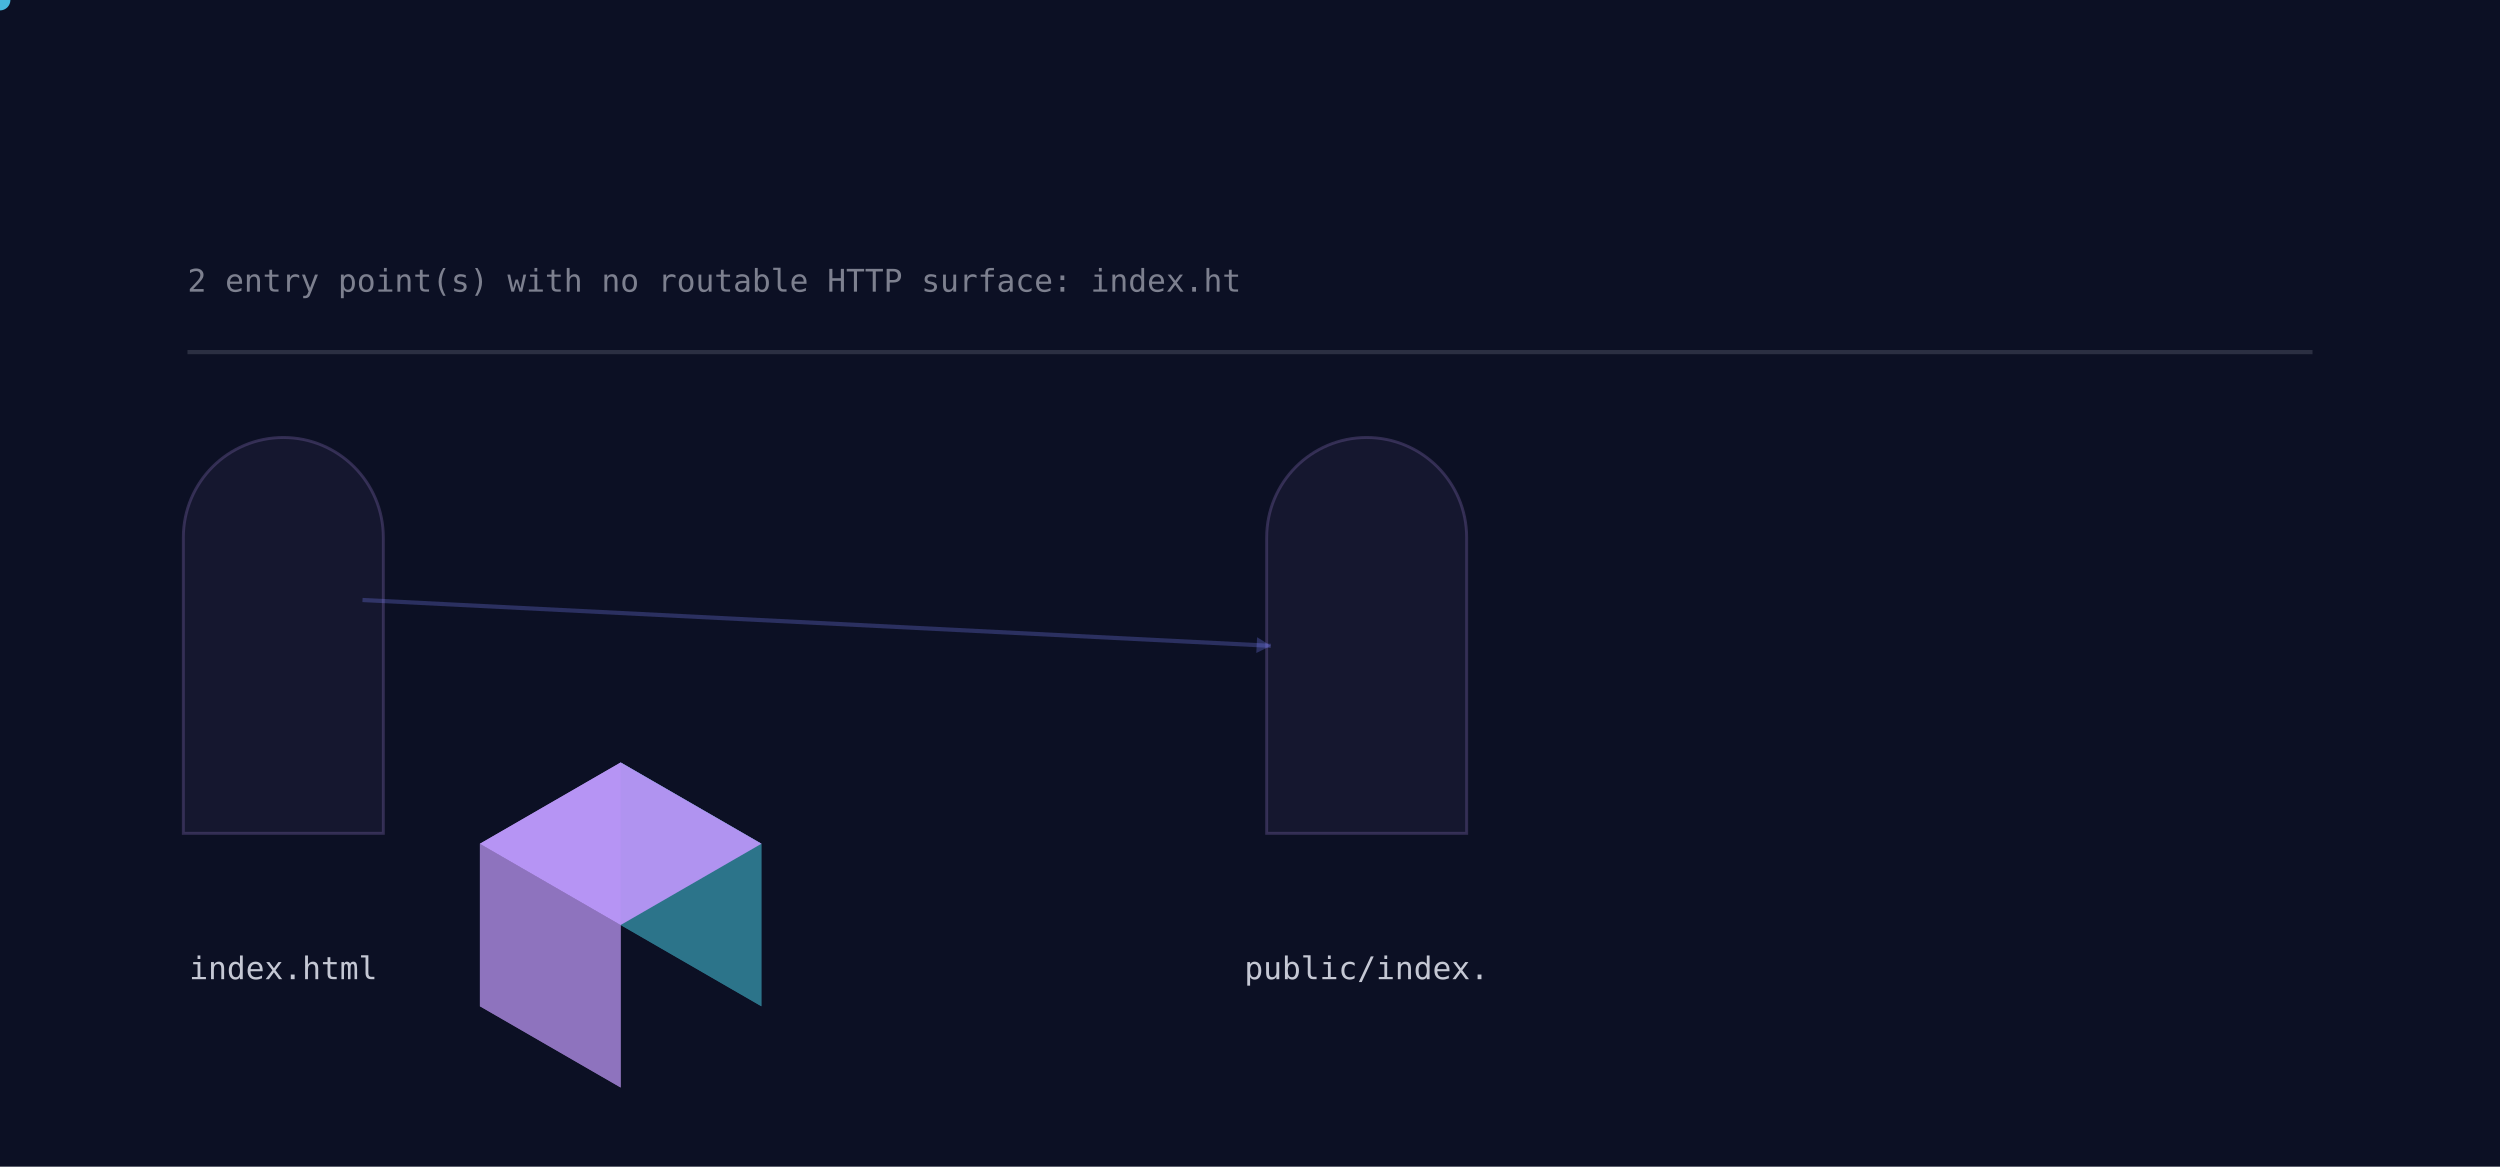
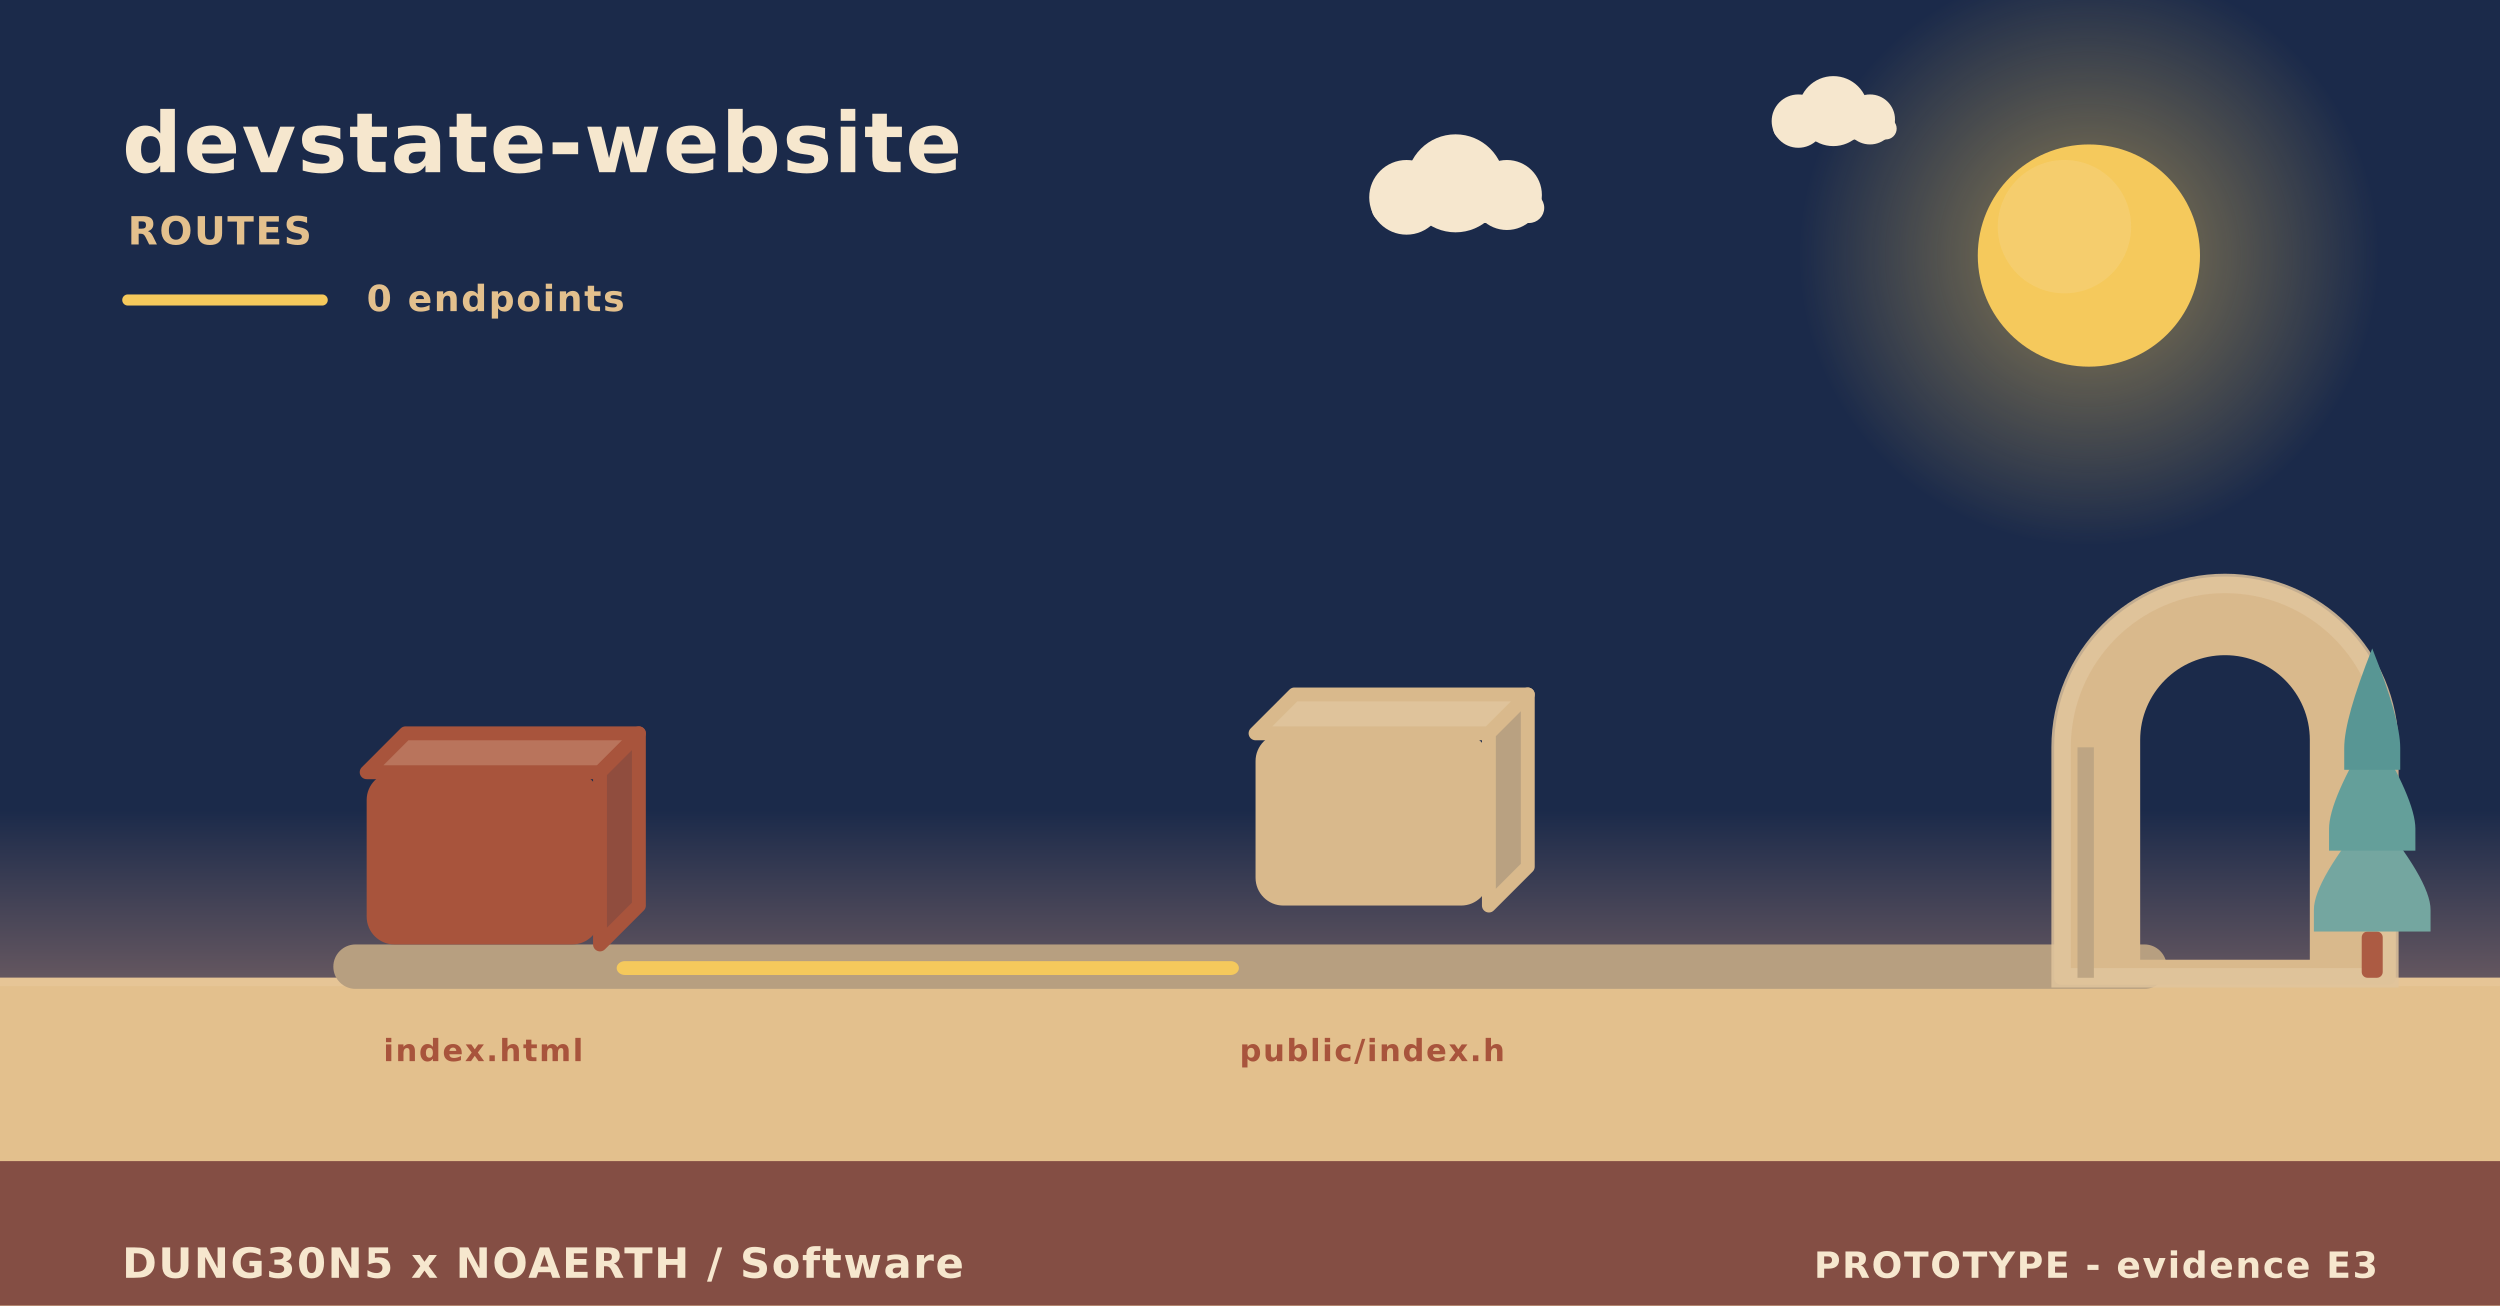
- <svg xmlns="http://www.w3.org/2000/svg" viewBox="0 0 1200 560" width="1200" height="560" role="img" aria-label="devstate-website data flow">
-   <rect width="1200" height="560" fill="#0c1024" />
-   <defs>
-     <linearGradient id="gf" x1="0" y1="0" x2="1" y2="1">
-       <stop offset="0%" stop-color="#7c83ff" />
-       <stop offset="100%" stop-color="#b794f4" />
-     </linearGradient>
-   </defs>
-   <path d="M88.00,400.00 L88.00,258.00 A48.00,48.00 0 0 1 184.00,258.00 L184.00,400.00 Z" fill="rgba(183,148,244,0.100)" opacity="0.55" stroke="rgba(183,148,244,0.400)" stroke-width="1.4" />
-   <polygon points="-133.37,173.00 -65.82,212.00 -65.82,134.00 -133.37,95.00" fill="#2c758b" opacity="0.95" />
-   <polygon points="-200.92,212.00 -133.37,251.00 -133.37,173.00 -200.92,134.00" fill="#8f73be" opacity="0.95" />
-   <polygon points="-133.37,95.00 -65.82,134.00 -133.37,173.00 -200.92,134.00" fill="#7c83ff" opacity="0.95" />
+ <svg xmlns="http://www.w3.org/2000/svg" width="900" height="470" viewBox="0 0 900 470" role="img" aria-label="devstate-website - how data moves">
+   <linearGradient id="skyd" x1="0" y1="0" x2="0" y2="1">
+     <stop offset="0" stop-color="#1b2a4a" />
+     <stop offset="0.62" stop-color="#1b2a4a" />
+     <stop offset="1" stop-color="#f3ad8a" />
+   </linearGradient>
+   <rect width="900" height="470" fill="url(#skyd)" />
+   <radialGradient id="sund">
+     <stop offset="0.35" stop-color="#f5c95c" stop-opacity="0.34" />
+     <stop offset="1" stop-color="#f5c95c" stop-opacity="0" />
+   </radialGradient>
+   <circle cx="752" cy="92" r="104" fill="url(#sund)" />
+   <circle cx="752" cy="92" r="40" fill="#f5c95c" />
+   <circle cx="743.2" cy="81.6" r="24" fill="#f5d27e" opacity="0.5" />
  <g>
-     <polygon points="-133.37,173.00 -65.82,212.00 -65.82,134.00 -133.37,95.00" fill="#2c758b" opacity="0.95" />
-     <polygon points="-200.92,212.00 -133.37,251.00 -133.37,173.00 -200.92,134.00" fill="#8f73be" opacity="0.95" />
-     <polygon points="-133.37,95.00 -65.82,134.00 -133.37,173.00 -200.92,134.00" fill="#7c83ff" opacity="0.95" />
-     <animate attributeName="opacity" values="0.25;1.0;0.25" dur="3.75s" begin="0.0s" repeatCount="indefinite" />
+     <circle cx="524" cy="66" r="17.64" fill="#f6e7ce" />
+     <circle cx="506.36" cy="71.04" r="13.44" fill="#f6e7ce" />
+     <circle cx="542.48" cy="70.2" r="12.6" fill="#f6e7ce" />
+     <rect x="493.76" y="69.36" width="62.16" height="10.92" rx="5.46" fill="#f6e7ce" />
+     <animateTransform attributeName="transform" type="translate" values="0 0;24 0;0 0" dur="36s" begin="0s" repeatCount="indefinite" />
  </g>
-   <text x="136" y="470" font-family="ui-monospace,Menlo,monospace" font-size="15" fill="rgba(238,240,251,0.820)" text-anchor="middle">index.html</text>
-   <path d="M608.00,400.00 L608.00,258.00 A48.00,48.00 0 0 1 704.00,258.00 L704.00,400.00 Z" fill="rgba(183,148,244,0.100)" opacity="0.55" stroke="rgba(183,148,244,0.400)" stroke-width="1.4" />
-   <polygon points="297.91,444.00 365.46,483.00 365.46,405.00 297.91,366.00" fill="#2c758b" opacity="0.95" />
-   <polygon points="230.36,483.00 297.91,522.00 297.91,444.00 230.36,405.00" fill="#8f73be" opacity="0.95" />
-   <polygon points="297.91,366.00 365.46,405.00 297.91,444.00 230.36,405.00" fill="#b794f4" opacity="0.95" />
  <g>
-     <polygon points="297.91,444.00 365.46,483.00 365.46,405.00 297.91,366.00" fill="#2c758b" opacity="0.95" />
-     <polygon points="230.36,483.00 297.91,522.00 297.91,444.00 230.36,405.00" fill="#8f73be" opacity="0.95" />
-     <polygon points="297.91,366.00 365.46,405.00 297.91,444.00 230.36,405.00" fill="#b794f4" opacity="0.95" />
-     <animate attributeName="opacity" values="0.25;1.0;0.25" dur="3.75s" begin="0.4s" repeatCount="indefinite" />
+     <circle cx="660" cy="40" r="12.6" fill="#f6e7ce" />
+     <circle cx="647.4" cy="43.6" r="9.6" fill="#f6e7ce" />
+     <circle cx="673.2" cy="43" r="9" fill="#f6e7ce" />
+     <rect x="638.4" y="42.4" width="44.4" height="7.8" rx="3.9" fill="#f6e7ce" />
+     <animateTransform attributeName="transform" type="translate" values="0 0;-18 0;0 0" dur="46s" begin="3s" repeatCount="indefinite" />
  </g>
-   <text x="656" y="470" font-family="ui-monospace,Menlo,monospace" font-size="15" fill="rgba(238,240,251,0.820)" text-anchor="middle">public/index.</text>
-   <line x1="174.00" y1="288.00" x2="610.00" y2="310.00" stroke="rgba(124,131,255,0.500)" stroke-width="2.00" opacity="0.55" />
-   <polygon points="610.00,310.00 603.40,305.86 603.02,313.45" fill="rgba(124,131,255,0.500)" opacity="0.55" />
-   <g opacity="0.9">
-     <circle cx="0.00" cy="0.00" r="5.00" fill="#4cc9f0" opacity="1.00" />
-     <animateTransform attributeName="transform" type="translate" values="174.00,288.00 610.00,310.00" dur="3.0s" begin="0.0s" repeatCount="indefinite" />
-     <animateTransform attributeName="transform" type="translate" values="610.00,310.00 174.00,288.00" dur="3.0s" begin="1.5s" repeatCount="indefinite" />
+   <rect x="0" y="352" width="900" height="118" fill="#e3c08d" />
+   <rect x="0" y="352" width="900" height="3" fill="#e6c596" />
+   <text x="44" y="62" font-family="Verdana,DejaVu Sans,sans-serif" font-size="30" font-weight="700" letter-spacing="0.6" fill="#f6e7ce" text-anchor="start">devstate-website</text>
+   <text x="46" y="88" font-family="Verdana,DejaVu Sans,sans-serif" font-size="14" font-weight="700" letter-spacing="0.6" fill="#e3c08d" text-anchor="start">ROUTES</text>
+   <rect x="44" y="106" width="74" height="4" rx="2" fill="#f5c95c" />
+   <text x="132" y="112" font-family="Verdana,DejaVu Sans,sans-serif" font-size="13" font-weight="700" letter-spacing="0.6" fill="#e3c08d" text-anchor="start">0 endpoints</text>
+   <rect x="120" y="340" width="660" height="16" rx="8" fill="#b79f80" />
+   <g>
+     <path d="M132,278 L216,278 L230,264 L146,264 Z" fill="#b9745c" stroke="#a8543c" stroke-width="5" stroke-linejoin="round" />
+     <path d="M216,278 L230,264 L230,326 L216,340 Z" fill="#904d3e" stroke="#a8543c" stroke-width="5" stroke-linejoin="round" />
+     <rect x="132" y="278" width="84" height="62" rx="10" fill="#a8543c" />
+     <animateTransform attributeName="transform" type="translate" values="0 10;0 0" dur="0.8s" begin="0s" fill="freeze" />
  </g>
-   <rect x="90.00" y="168.00" width="1020.00" height="2.00" rx="0.00" fill="rgba(238,240,251,0.140)" opacity="1.00" />
-   <text x="90" y="140" font-family="ui-monospace,Menlo,monospace" font-size="15" fill="rgba(238,240,251,0.500)">2 entry point(s) with no routable HTTP surface: index.ht</text>
+   <text x="174" y="382" font-family="Verdana,DejaVu Sans,sans-serif" font-size="11" font-weight="700" letter-spacing="0.6" fill="#a8543c" text-anchor="middle">index.html</text>
+   <g>
+     <path d="M452,264 L536,264 L550,250 L466,250 Z" fill="#dfc39b" stroke="#d9b98c" stroke-width="5" stroke-linejoin="round" />
+     <path d="M536,264 L550,250 L550,312 L536,326 Z" fill="#b9a181" stroke="#d9b98c" stroke-width="5" stroke-linejoin="round" />
+     <rect x="452" y="264" width="84" height="62" rx="10" fill="#d9b98c" />
+     <animateTransform attributeName="transform" type="translate" values="0 10;0 0" dur="0.8s" begin="0.26s" fill="freeze" />
+   </g>
+   <text x="494" y="382" font-family="Verdana,DejaVu Sans,sans-serif" font-size="11" font-weight="700" letter-spacing="0.6" fill="#a8543c" text-anchor="middle">public/index.h</text>
+   <rect x="222" y="346" width="224" height="5" rx="3" fill="#f5c95c" />
+   <animate attributeName="opacity" values="0.3;1;0.3" dur="3.4s" begin="0.5s" repeatCount="indefinite" />
+   <path d="M742,352 L742,269.04 A59,59 0 0 1 860,269.04 L860,352 Z M767.96,348 L767.96,266.4 A33.04,33.04 0 0 1 834.04,266.4 L834.04,348 Z" fill="#d9b98c" fill-rule="evenodd" stroke="#d9b98c" stroke-width="5" stroke-linejoin="round" />
+   <path d="M742,352 L742,269.04 A59,59 0 0 1 860,269.04 L860,352 Z" fill="none" stroke="#e0c49c" stroke-width="7" stroke-linecap="round" opacity="0.85" />
+   <rect x="747.9" y="269.04" width="5.9" height="82.96" fill="#bea583" />
+   <rect x="850.22" y="335.36" width="7.56" height="16.64" rx="2.1" fill="#ac5b43" />
+   <path d="M854,291.68 Q833,317.01 833,327.5 Q833,335.36 833,335.36 L875,335.36 Q875,335.36 875,327.5 Q875,317.01 854,291.68 Z" fill="#74a6a0" />
+   <path d="M854,262.56 Q838.46,287.89 838.46,298.38 Q838.46,306.24 838.46,306.24 L869.54,306.24 Q869.54,306.24 869.54,298.38 Q869.54,287.89 854,262.56 Z" fill="#649f9a" />
+   <path d="M854,233.44 Q843.92,258.77 843.92,269.26 Q843.92,277.12 843.92,277.12 L864.08,277.12 Q864.08,277.12 864.08,269.26 Q864.08,258.77 854,233.44 Z" fill="#589694" />
+   <rect x="0" y="418" width="900" height="52" rx="0" fill="#7e4740" opacity="0.94" />
+   <text x="44" y="460" font-family="Verdana,DejaVu Sans,sans-serif" font-size="15" font-weight="700" letter-spacing="0.6" fill="#f6e7ce" text-anchor="start">DUNG30N5 x NOAERTH  /  Software</text>
+   <text x="856" y="460" font-family="Verdana,DejaVu Sans,sans-serif" font-size="13" font-weight="700" letter-spacing="0.6" fill="#f6e7ce" text-anchor="end">PROTOTYPE  -  evidence E3</text>
</svg>
